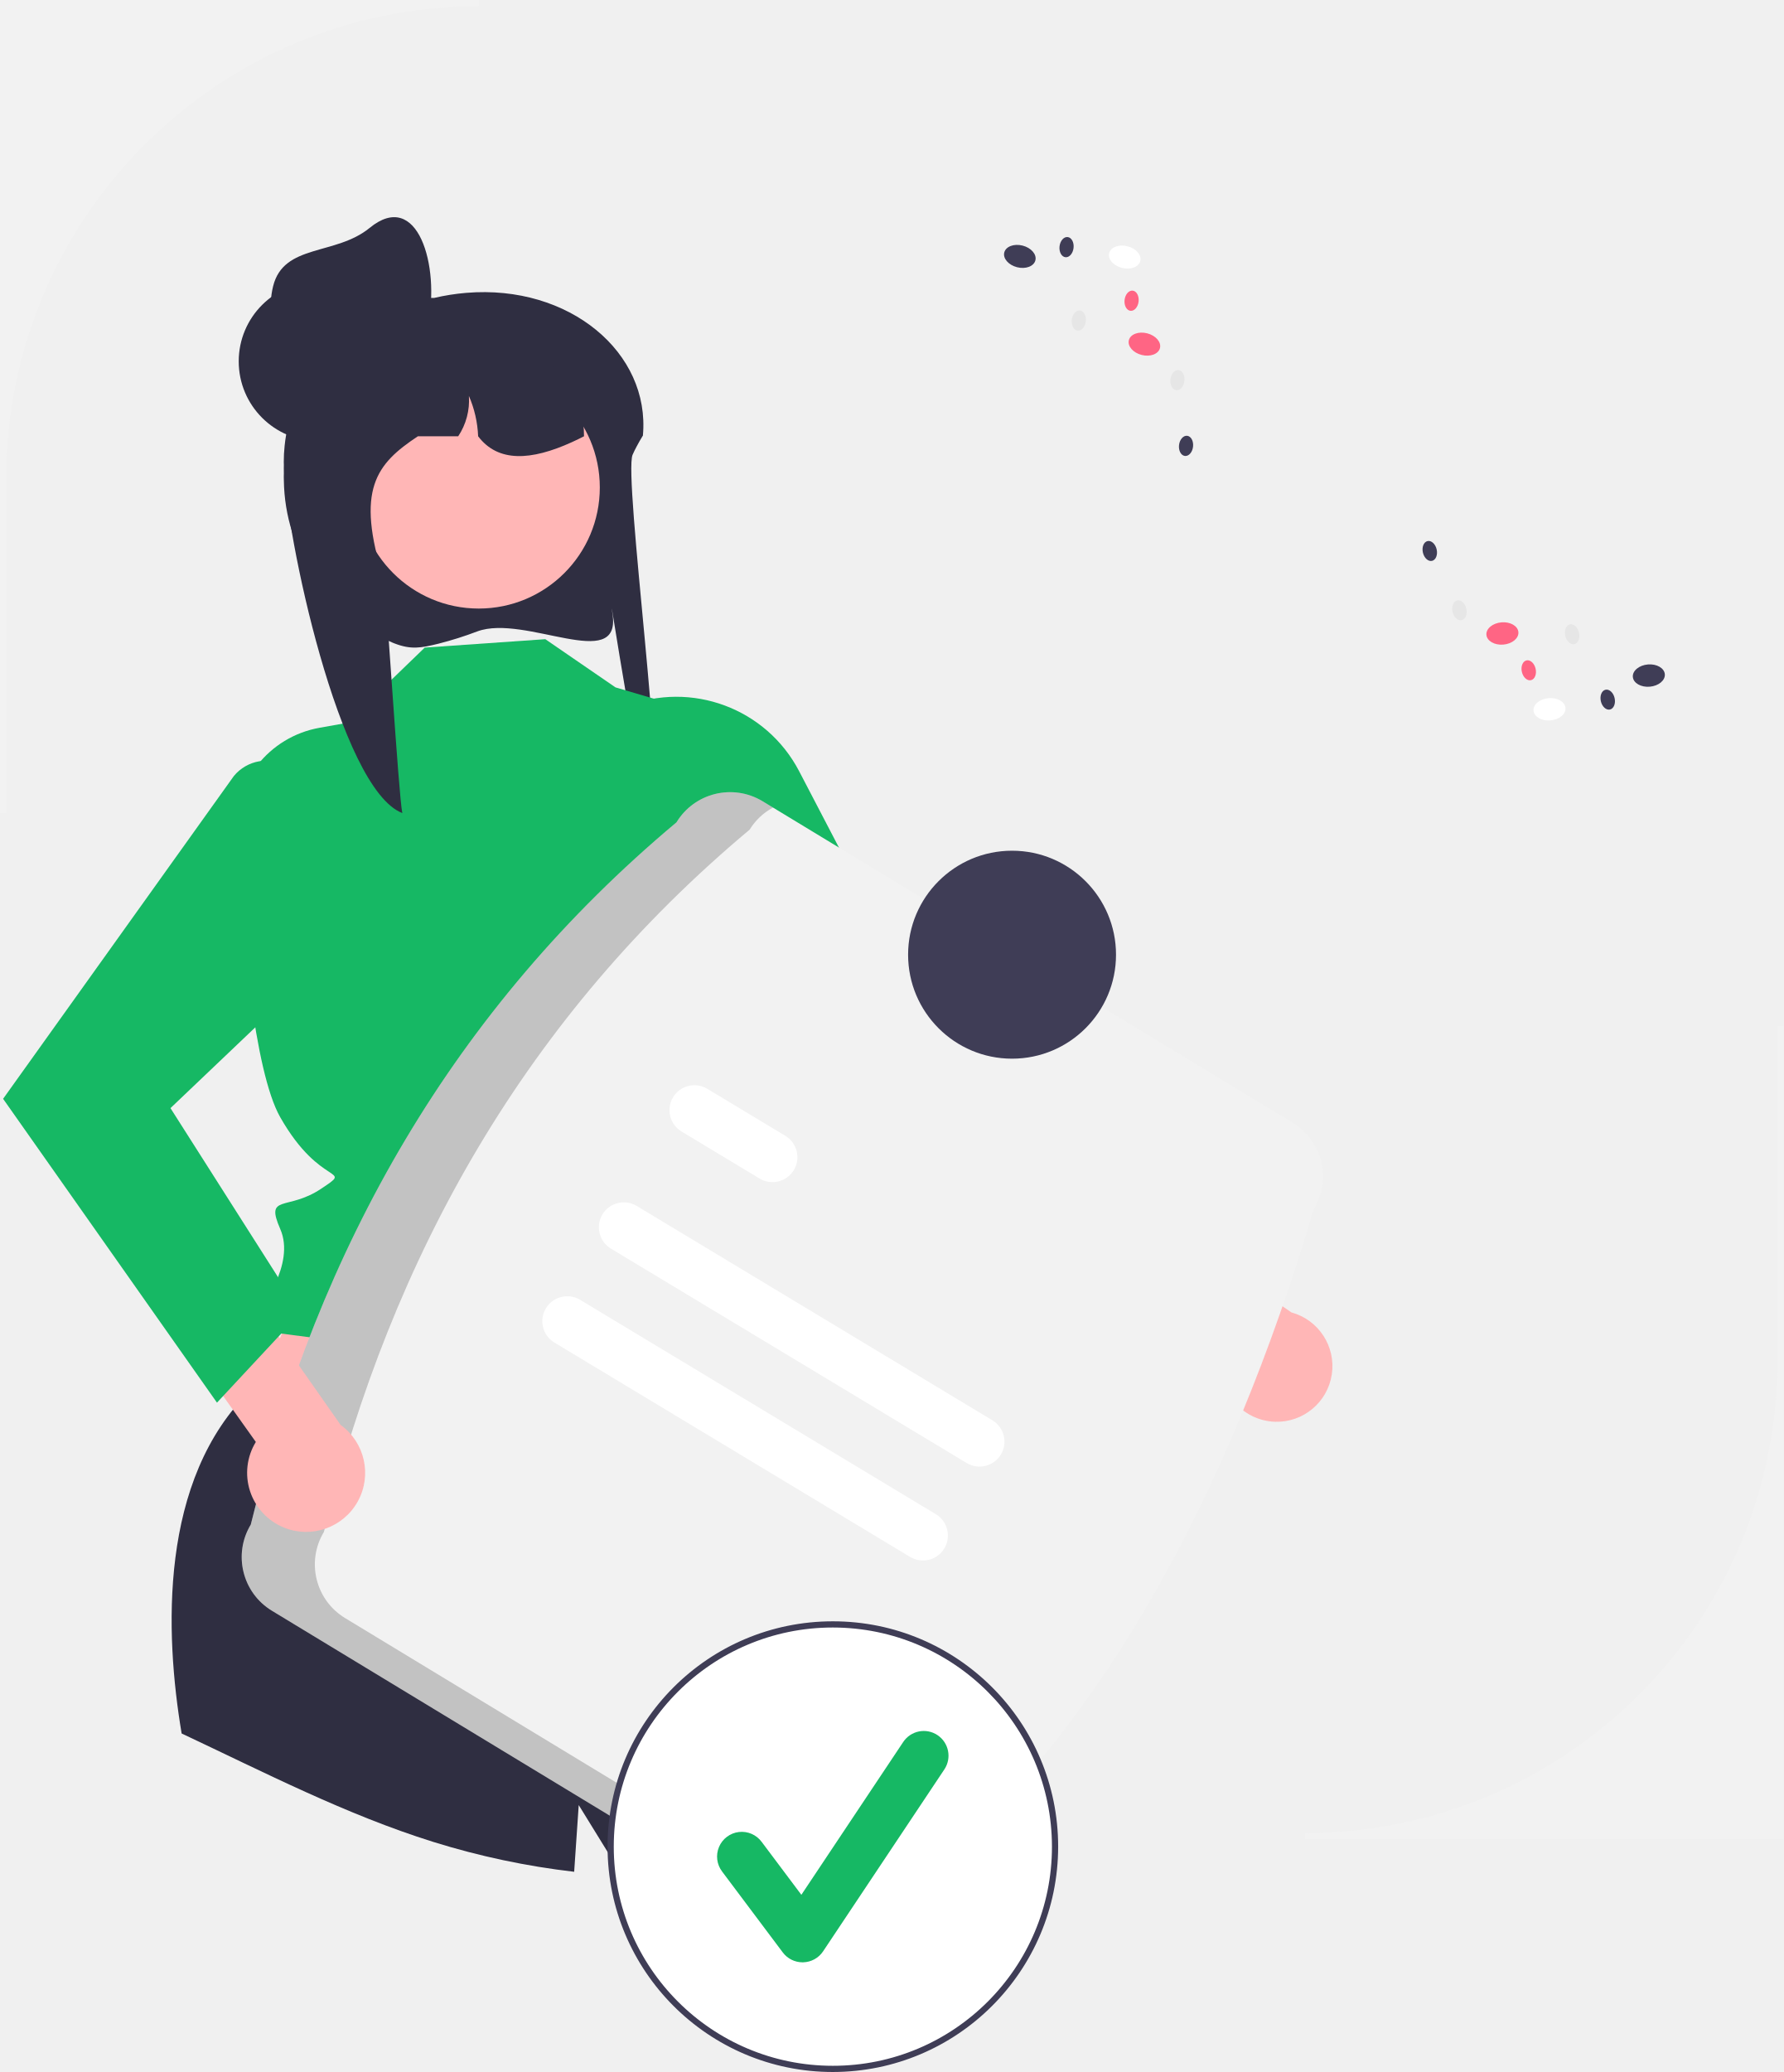
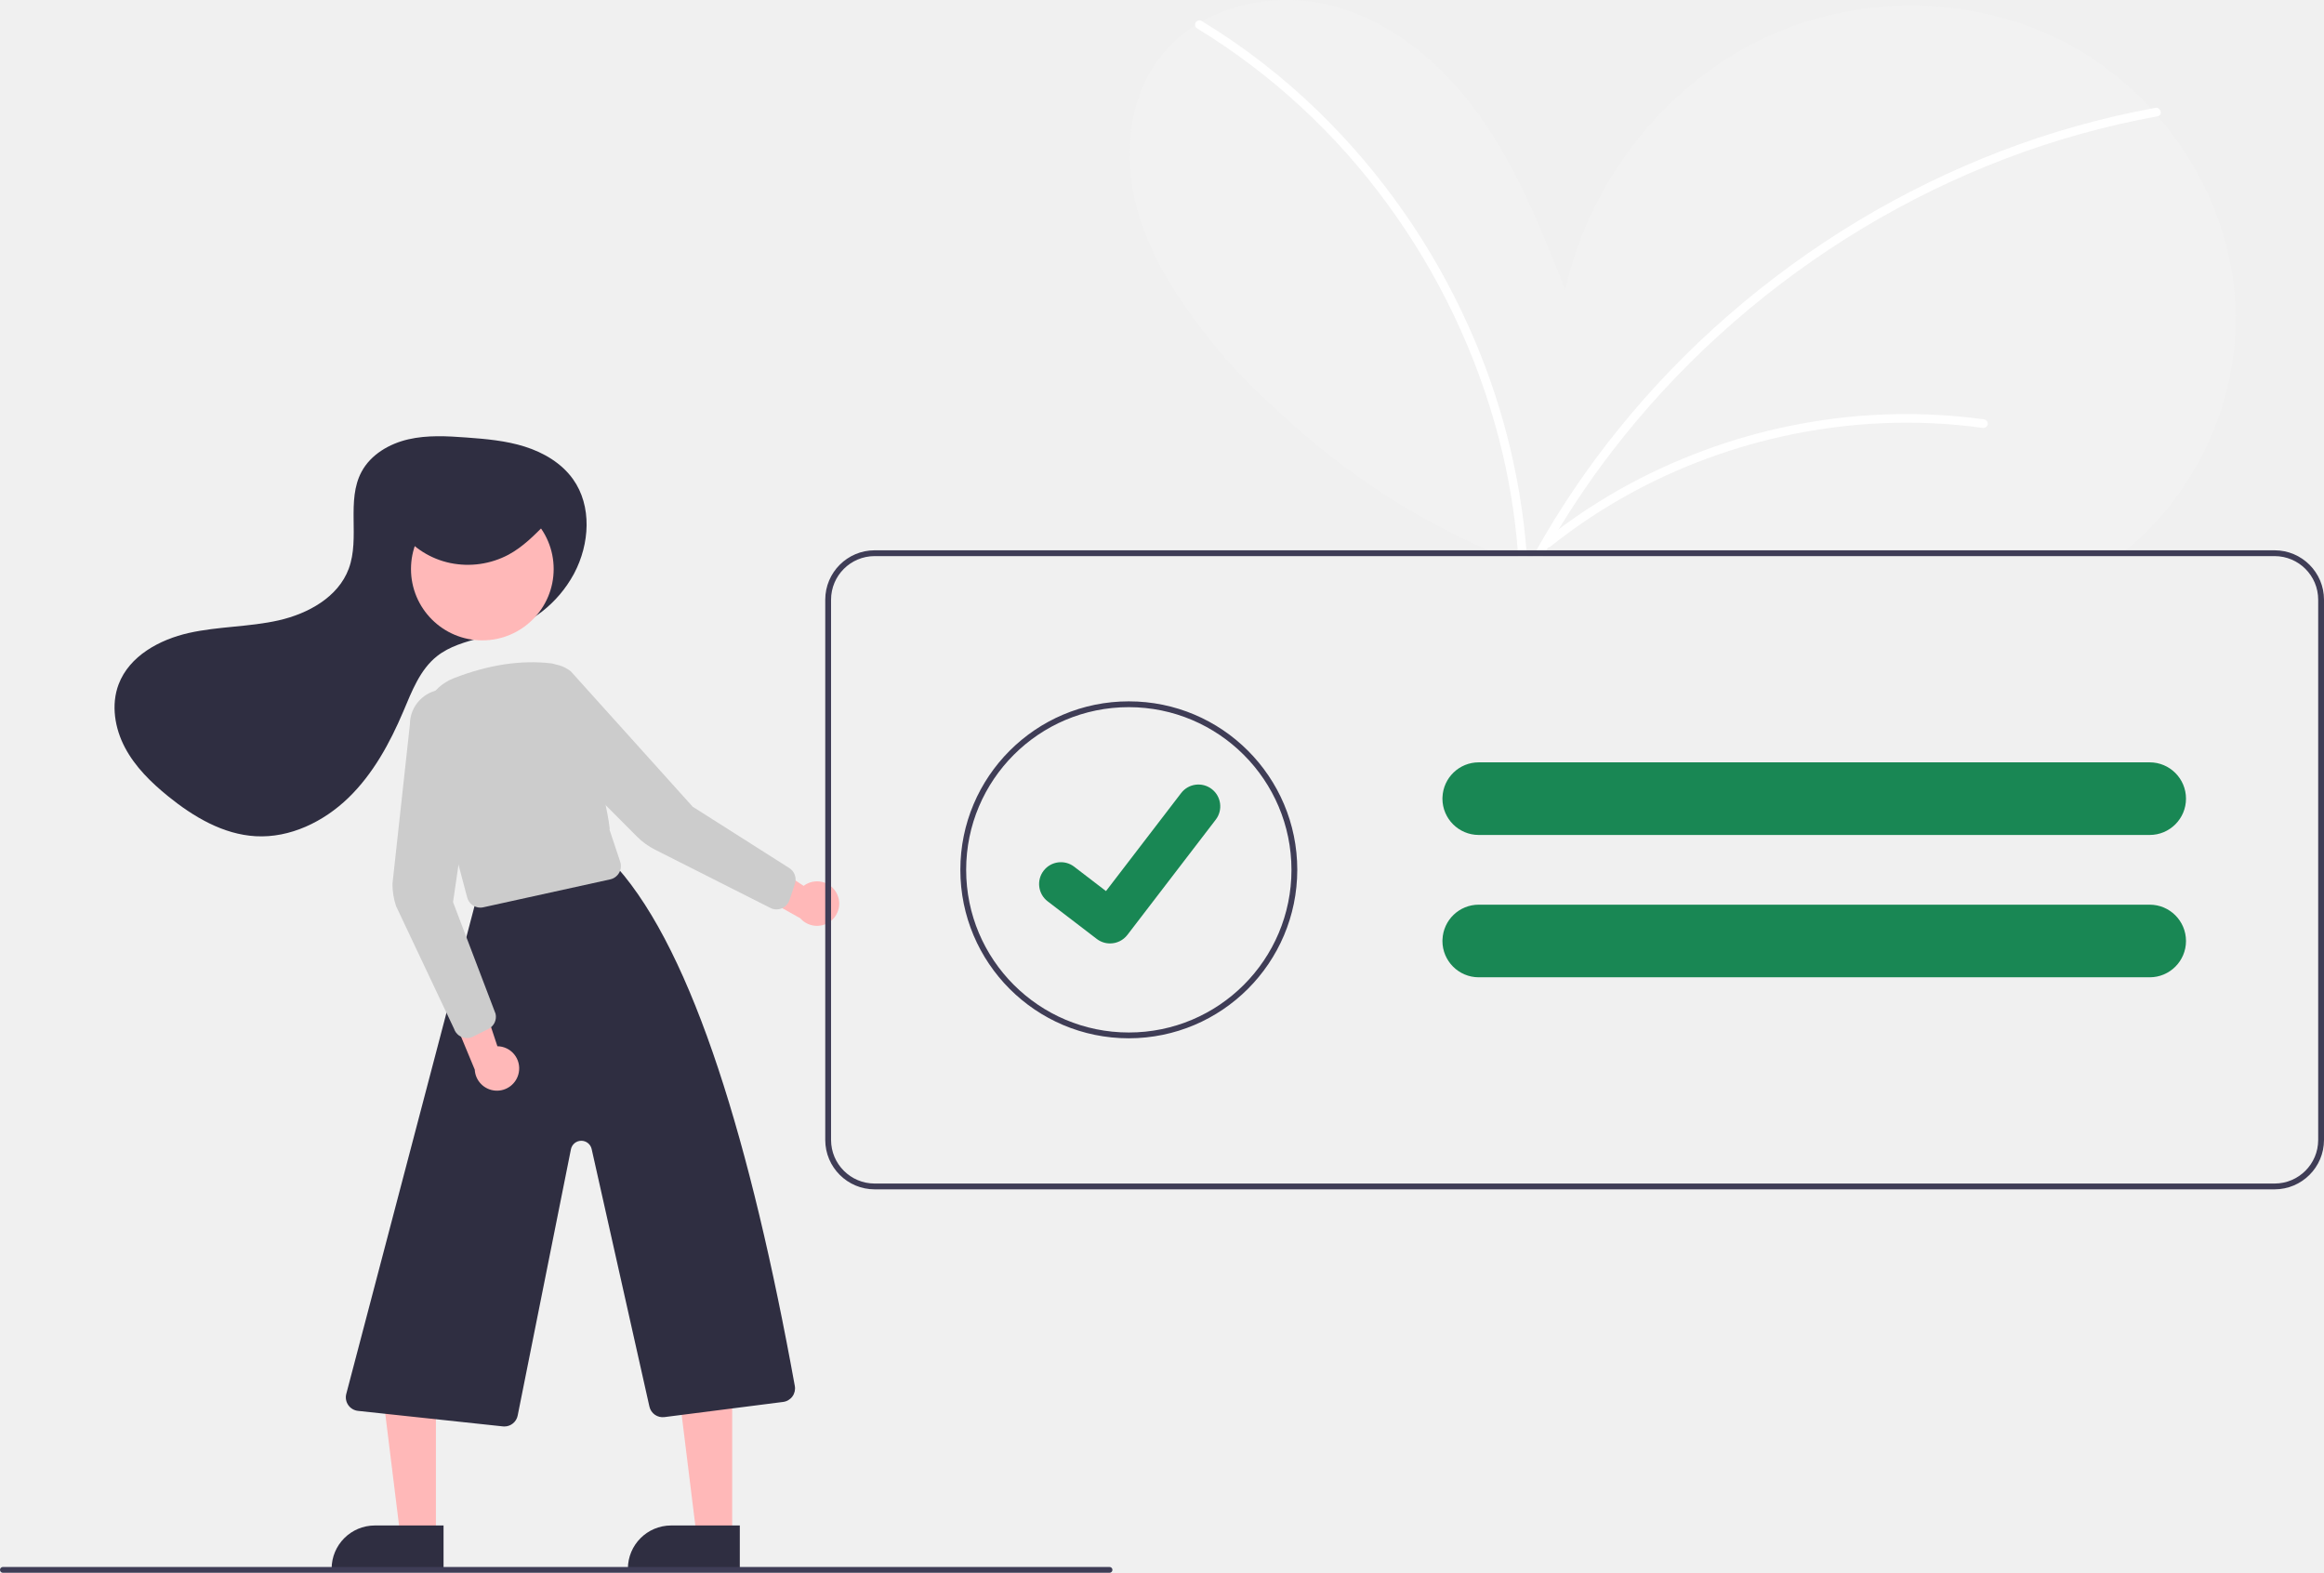
- <svg xmlns="http://www.w3.org/2000/svg" width="575.455" height="668.319" viewBox="0 0 575.455 668.319" role="img" artist="Katerina Limpitsouni" source="https://undraw.co/">
-   <path d="M887.728,709.088H733.272v-2h0A152.455,152.455,0,0,0,885.728,554.633V446.841h2Z" transform="translate(-312.2725 -115.8407)" fill="#f2f2f2" />
-   <path d="M466.29,319.488a114.228,114.228,0,0,1-12.558,3.971c-5.626,1.371-8.802,2.007-14.231-.101-.191-.074-.373-.147-.544-.219a57.679,57.679,0,0,1-35.105-52.299c-.027-.384-.027-.787-.027-1.18a56.192,56.192,0,0,1,.271-5.675,57.37,57.37,0,0,1,1.23-7.633l-.054-.01c-4.396-4.495-6.087-10.653-5.527-16.84A27.832,27.832,0,0,1,412.318,218.689a44.032,44.032,0,0,1,18.281-6.453,46.326,46.326,0,0,1,5.255-.305h16.499a71.282,71.282,0,0,1,10.357-1.633h.027c33.205-2.754,59.391,19.259,56.949,46.043-.018.03-.045.059-.063.089-.706,1.151-1.33,2.243-1.881,3.285-.534.974-.986,1.908-1.375,2.793-3.03,6.846,11.37,113.061,6.205,114.674-2.94.915-14.789-78.123-12.663-63.093C512.585,332.946,481.587,313.833,466.29,319.488Z" transform="translate(-312.2725 -115.8407)" fill="#2f2e41" />
-   <polygon points="204.039 395.654 250.068 493.714 73.005 475.781 109.966 381.645 204.039 395.654" fill="#ffb6b6" />
-   <path d="M608.711,708.101a257.909,257.909,0,0,1-95.64,12.81l-14.09-22.85s-.59,8.51-1.47,21.52a248.821,248.821,0,0,1-45.47-9.64c-28.11-8.79-54.46-22.41-81.17-34.97-5.41-32.25-7.44-81.98,22.47-110.93l160.99,29.5s25.83,19.32,18.92,26.24c-6.91,6.91-7.98,5.84-3.44,10.38,4.54,4.54,14.35,10.61,14.45,14.58C584.301,646.291,595.311,674.401,608.711,708.101Z" transform="translate(-312.2725 -115.8407)" fill="#2f2e41" />
-   <path d="M488.199,322.007l-38.895,2.714L424.165,349.013l-8.804,1.571A32.825,32.825,0,0,0,388.355,384.83c1.811,30.683,5.866,76.528,14.341,91.402,13.141,23.063,23.996,15.827,13.141,23.063s-18.142,1.55-13.141,12.986-6.758,26.105-6.758,26.105l-4.681,4.681,4.965,2.035L554.417,565.686s-13.679-61.502-5.124-76.61,29.296-60.777,10.785-78.646l-18.1-63.694-31.134-9.182Z" transform="translate(-312.2725 -115.8407)" fill="#16b864" />
-   <path d="M723.647,574.429A17.981,17.981,0,0,1,706.566,553.024L632.36,502.768l8.854-23.943L728.914,539.159a17.956,17.956,0,0,1-5.267,35.27Z" transform="translate(-312.2725 -115.8407)" fill="#ffb6b6" />
-   <path d="M514.05,343.728l-10.783,4.27,57.522,112.344,119.079,81.168,17.165-29.011-90.644-78.294-36.29-69.598A44.665,44.665,0,0,0,514.05,343.728Z" transform="translate(-312.2725 -115.8407)" fill="#16b864" />
-   <circle cx="154.455" cy="157.231" r="39.056" fill="#ffb6b6" />
-   <path d="M500.69,256.556c-.651.344-1.293.66-1.945.977-.678.326-1.357.651-2.044.959-13.07,5.925-23.717,6.585-30.175-1.936a36.169,36.169,0,0,0-2.976-13.007,20.903,20.903,0,0,1-3.446,13.007H447.097c-13.396,8.891-20.27,17.059-10.972,46.248.606,1.918,4.758,70.047,5.943,75.284-20.279-7.779-37.773-90.371-38.216-112.134-.027-.353-.027-.724-.027-1.085a47.554,47.554,0,0,1,.271-5.219,48.861,48.861,0,0,1,1.23-7.019l-.054-.009a18.331,18.331,0,0,1-5.527-15.486,44.664,44.664,0,0,1,12.41-11.126,79.196,79.196,0,0,1,13.586-5.102c.118-.027.217-.054.335-.081,1.429-.389,2.894-.742,4.36-1.049a81.869,81.869,0,0,1,9.145-1.384c.226-.009.443-.027.642-.027a6.853,6.853,0,0,1,3.491.959c.009,0,.009.009.027.009a6.89,6.89,0,0,1,3.356,5.861h14.491c.534,0,1.067.018,1.601.045,20.18.805,36.398,9.434,37.438,29.271C500.672,255.199,500.69,255.868,500.69,256.556Z" transform="translate(-312.2725 -115.8407)" fill="#2f2e41" />
-   <circle cx="102.747" cy="116.555" r="25.73" fill="#2f2e41" />
-   <path d="M450.344,220.495c-2.923,13.906-17.345,22.224-31.142,18.821a25.73,25.73,0,0,1-18.821-31.142c3.402-13.797,20.147-9.82,31.142-18.821C447.077,176.618,454.287,201.741,450.344,220.495Z" transform="translate(-312.2725 -115.8407)" fill="#2f2e41" />
-   <path d="M393.176,607.597c21.929-89.427,65.38-166.292,137.341-226.514a20.246,20.246,0,0,1,27.777-6.808L729.362,477.998a20.246,20.246,0,0,1,6.807,27.777c-27.466,91.762-68.605,171.388-137.341,226.514a20.245,20.245,0,0,1-27.777,6.808L399.984,635.374A20.246,20.246,0,0,1,393.176,607.597Z" transform="translate(-312.2725 -115.8407)" fill="#f2f2f2" />
-   <path d="M423.582,637.735a20.245,20.245,0,0,1-6.808-27.777c21.929-89.428,65.38-166.292,137.341-226.514a19.984,19.984,0,0,1,7.546-7.128l-3.366-2.041a20.246,20.246,0,0,0-27.777,6.807C458.556,441.305,415.105,518.169,393.176,607.597a20.245,20.245,0,0,0,6.808,27.777L571.052,739.097a20.156,20.156,0,0,0,20.232.32Z" transform="translate(-312.2725 -115.8407)" opacity="0.2" style="isolation:isolate" />
-   <path d="M624.201,587.772l-114.829-69.189a8.044,8.044,0,0,1,8.303-13.78l114.829,69.189a8.044,8.044,0,0,1-8.303,13.779Z" transform="translate(-312.2725 -115.8407)" fill="#fff" />
-   <path d="M557.401,496.021l-25.262-15.222a8.044,8.044,0,0,1,8.259-13.806l.043.026,25.262,15.222a8.044,8.044,0,0,1-8.303,13.779Z" transform="translate(-312.2725 -115.8407)" fill="#fff" />
-   <path d="M605.951,618.061l-114.829-69.189a8.044,8.044,0,0,1,8.286-13.79l.016.01,114.829,69.189a8.044,8.044,0,0,1-8.303,13.779Z" transform="translate(-312.2725 -115.8407)" fill="#fff" />
-   <circle cx="326.511" cy="307.935" r="33.539" fill="#3f3d56" />
-   <circle cx="268.698" cy="595.633" r="71.685" fill="#fff" />
-   <path d="M580.971,784.159a72.685,72.685,0,1,1,72.685-72.686A72.768,72.768,0,0,1,580.971,784.159Zm0-143.37a70.685,70.685,0,1,0,70.685,70.685A70.765,70.765,0,0,0,580.971,640.789Z" transform="translate(-312.2725 -115.8407)" fill="#3f3d56" />
-   <path d="M571.191,748.783a7.972,7.972,0,0,1-6.379-3.19L545.256,719.516a7.974,7.974,0,1,1,12.758-9.568l12.795,17.058,32.862-49.292a7.974,7.974,0,1,1,13.27,8.847L577.827,745.232a7.977,7.977,0,0,1-6.414,3.548C571.339,748.781,571.265,748.783,571.191,748.783Z" transform="translate(-312.2725 -115.8407)" fill="#16b864" />
-   <ellipse cx="812.172" cy="344.619" rx="5.177" ry="3.601" transform="translate(-338.6792 -45.39552) rotate(-4.88719)" fill="#fff" />
-   <ellipse cx="844.222" cy="333.746" rx="5.177" ry="3.601" transform="translate(-337.6364 -42.70455) rotate(-4.88719)" fill="#3f3d56" />
-   <ellipse cx="796.979" cy="320.166" rx="5.177" ry="3.601" transform="translate(-336.6512 -46.77873) rotate(-4.88719)" fill="#ff6584" />
-   <ellipse cx="783.121" cy="312.684" rx="2.276" ry="3.272" transform="translate(-361.93 64.44338) rotate(-12.7322)" fill="#e6e6e6" />
-   <ellipse cx="773.549" cy="293.556" rx="2.276" ry="3.272" transform="translate(-357.9496 61.86343) rotate(-12.7322)" fill="#3f3d56" />
-   <ellipse cx="819.473" cy="320.419" rx="2.276" ry="3.272" transform="translate(-362.7407 72.64536) rotate(-12.7322)" fill="#e6e6e6" />
-   <ellipse cx="805.474" cy="332.04" rx="2.276" ry="3.272" transform="translate(-365.6462 69.84586) rotate(-12.7322)" fill="#ff6584" />
-   <ellipse cx="830.959" cy="341.505" rx="2.276" ry="3.272" transform="translate(-367.1057 75.69535) rotate(-12.7322)" fill="#3f3d56" />
-   <ellipse cx="675.135" cy="198.762" rx="3.601" ry="5.177" transform="translate(4.33932 688.5405) rotate(-75.77932)" fill="#fff" />
-   <ellipse cx="641.291" cy="198.544" rx="3.601" ry="5.177" transform="translate(-20.9789 655.5694) rotate(-75.77932)" fill="#3f3d56" />
-   <ellipse cx="681.486" cy="226.84" rx="3.601" ry="5.177" transform="translate(-18.0879 715.8777) rotate(-75.77932)" fill="#ff6584" />
-   <ellipse cx="692.131" cy="238.447" rx="3.272" ry="2.276" transform="translate(66.02744 783.9782) rotate(-83.62433)" fill="#e6e6e6" />
-   <ellipse cx="694.914" cy="259.655" rx="3.272" ry="2.276" transform="translate(47.42466 805.5966) rotate(-83.62433)" fill="#3f3d56" />
-   <ellipse cx="660.314" cy="219.239" rx="3.272" ry="2.276" transform="translate(56.83259 735.2825) rotate(-83.62433)" fill="#e6e6e6" />
-   <ellipse cx="677.346" cy="212.841" rx="3.272" ry="2.276" transform="translate(78.33185 746.5209) rotate(-83.62433)" fill="#ff6584" />
-   <ellipse cx="656.363" cy="195.554" rx="3.272" ry="2.276" transform="translate(76.85916 710.3015) rotate(-83.62433)" fill="#3f3d56" />
-   <path d="M314.272,378.088h-2V115.841H466.728v2h-0A152.455,152.455,0,0,0,314.272,270.296Z" transform="translate(-312.2725 -115.8407)" fill="#f2f2f2" />
-   <path d="M403.842,608.544a19.072,19.072,0,0,1-9.035-27.606l-55.105-77.461L357.38,482.968l64.777,92.48a19.046,19.046,0,0,1-18.314,33.096Z" transform="translate(-312.2725 -115.8407)" fill="#ffb6b6" />
-   <path d="M405.109,363.073h0a13.6,13.6,0,0,0-17.382,3.06L313.272,470.262l69,98,27-29-42-66,55.818-53.145A44.665,44.665,0,0,0,405.109,363.073Z" transform="translate(-312.2725 -115.8407)" fill="#16b864" />
+ <svg xmlns="http://www.w3.org/2000/svg" width="800.122" height="541.445" viewBox="0 0 800.122 541.445" role="img" artist="Katerina Limpitsouni" source="https://undraw.co/">
+   <path d="M931.831,368.723c-.84.69-1.68,1.35-2.54,2H717.151q-2.37-.975-4.72-2a249.807,249.807,0,0,1-61.87-38.52c-12.37-10.48-23.75-21.3-32-31.44-11.51-14.15-22.11-29.57-27.04-47.14-4.92-17.57-3.45-37.71,7.54-52.28a46.795,46.795,0,0,1,12.35-11.31c.79-.5,1.59-.98,2.41-1.43,13.18-7.4,29.81-9.2,44.65-5.37,21.25,5.49,38.91,20.82,51.51,38.8,12.6,17.97,20.78,38.61,28.84,59.02,8.18-36.43,32.95-69.06,66.41-85.65,33.45-16.59,75.01-16.39,107.75,1.58a108.292,108.292,0,0,1,27.55,21.7c.79.85,1.56,1.72,2.32,2.6,15.97,18.49,25.96,42.17,26.78,66.59C970.681,317.333,956.101,348.933,931.831,368.723Z" transform="translate(-199.939 -179.2774)" fill="#f2f2f2" />
+   <path d="M725.631,370.723h-3c-.04-.67-.09-1.33-.15-2a224.18,224.18,0,0,0-6.56-38.74,238.817,238.817,0,0,0-38.31-80.46,228.6,228.6,0,0,0-65.5-60.46,1.42,1.42,0,0,1-.7-1.03,1.496,1.496,0,0,1,2.21-1.56,2.256,2.256,0,0,1,.2.13,226.457,226.457,0,0,1,40.12,31.12,240.898,240.898,0,0,1,51.71,74.13,233.592,233.592,0,0,1,19.82,76.87C725.531,369.393,725.581,370.063,725.631,370.723Z" transform="translate(-199.939 -179.2774)" fill="#fff" />
+   <path d="M942.851,219.283a.184.184,0,0,1-.07.02c-2.19.4-4.39.82-6.57,1.27a296.839,296.839,0,0,0-52.33,15.89,308.808,308.808,0,0,0-48.5,25,313.784,313.784,0,0,0-43.45,33.08,307.525,307.525,0,0,0-36.99,40.12,297.483,297.483,0,0,0-22.61,34.06c-.38.66-.75,1.33-1.12,2h-3.43c.36-.67.73-1.34,1.11-2a299.923,299.923,0,0,1,27.98-41.33,310.84,310.84,0,0,1,38.31-39.75,317.84,317.84,0,0,1,44.38-32.28,311.853,311.853,0,0,1,49.52-24.16,297.104,297.104,0,0,1,51.45-14.52c.49-.09.97-.18,1.46-.27C943.861,216.073,944.661,218.893,942.851,219.283Z" transform="translate(-199.939 -179.2774)" fill="#fff" />
+   <path d="M397.619,376.668c5.335-10.071,6.215-23.187-.418-32.454-3.949-5.516-10.114-9.137-16.583-11.18s-13.294-2.643-20.059-3.139c-6.697-.491-13.514-.885-20.056.63s-12.879,5.215-16.066,11.126c-5.384,9.985-.479,22.789-4.434,33.422-3.629,9.758-13.957,15.462-24.11,17.765s-20.75,2.057-30.908,4.337-20.504,7.932-24.197,17.665c-2.671,7.039-1.344,15.146,2.175,21.802s9.031,12.043,14.881,16.781c8.728,7.068,18.939,13.122,30.153,13.735,11.816.646,23.37-4.979,31.875-13.208s14.295-18.862,18.921-29.755c2.935-6.91,5.707-14.347,11.588-19.013,4.321-3.429,9.818-4.931,15.148-6.352l6.036-1.609a41.441,41.441,0,0,0,25.894-20.253Q397.539,376.819,397.619,376.668Z" transform="translate(-199.939 -179.2774)" fill="#2f2e41" />
+   <polygon points="150.079 528.665 137.82 528.665 131.987 481.377 150.082 481.377 150.079 528.665" fill="#ffb8b8" />
+   <path d="M129.062,525.162h23.644a0,0,0,0,1,0,0v14.887a0,0,0,0,1,0,0H114.176a0,0,0,0,1,0,0v0A14.887,14.887,0,0,1,129.062,525.162Z" fill="#2f2e41" />
+   <polygon points="252.079 528.665 239.82 528.665 233.987 481.377 252.082 481.377 252.079 528.665" fill="#ffb8b8" />
+   <path d="M231.062,525.162h23.644a0,0,0,0,1,0,0v14.887a0,0,0,0,1,0,0H216.176a0,0,0,0,1,0,0v0A14.887,14.887,0,0,1,231.062,525.162Z" fill="#2f2e41" />
+   <path d="M373.585,670.357a4.834,4.834,0,0,1-.512-.027l-49.877-5.344a4.691,4.691,0,0,1-4.063-5.751l44.162-167.97A4.718,4.718,0,0,1,366.84,487.772l40.968-11.42a4.722,4.722,0,0,1,4.549,1.482c26.34,29.71,46.19,95.571,61.227,178.585a4.692,4.692,0,0,1-4.022,5.49l-40.868,5.218a4.678,4.678,0,0,1-5.171-3.627l-19.884-88.648a3.648,3.648,0,0,0-7.137.082l-18.33,91.651A4.666,4.666,0,0,1,373.585,670.357Z" transform="translate(-199.939 -179.2774)" fill="#2f2e41" />
+   <circle cx="166.059" cy="195.894" r="24.561" fill="#ffb8b8" />
+   <path d="M365.312,491.737a4.681,4.681,0,0,1-4.521-3.485L346.015,432.742a16.778,16.778,0,0,1,10.11-19.965c11.894-4.643,23.226-6.365,33.68-5.121h0c9.292,1.107,20.755,56.118,19.996,57.292l3.667,11a4.691,4.691,0,0,1-3.442,6.065l-43.695,9.612A4.732,4.732,0,0,1,365.312,491.737Z" transform="translate(-199.939 -179.2774)" fill="#ccc" />
+   <path d="M378.554,548.504a7.61,7.61,0,0,0-7.368-9.049l-8.513-25.67-8.701,11.037,9.418,22.685a7.652,7.652,0,0,0,15.164.998Z" transform="translate(-199.939 -179.2774)" fill="#ffb8b8" />
+   <path d="M488.002,486.811a7.61,7.61,0,0,0-11.385-2.562L454.061,469.328l-.021,14.054,21.422,12.015a7.652,7.652,0,0,0,12.539-8.586Z" transform="translate(-199.939 -179.2774)" fill="#ffb8b8" />
+   <path d="M360.707,536.644a4.69,4.69,0,0,1-4.454-3.218l-19.957-42.216a24.399,24.399,0,0,1-1.235-7.669l6-54.871a12.059,12.059,0,0,1,24.03-1.456l-9.18,62.631,14.649,38.44a4.681,4.681,0,0,1-2.478,5.225l-5.278,2.639A4.685,4.685,0,0,1,360.707,536.644Z" transform="translate(-199.939 -179.2774)" fill="#ccc" />
+   <path d="M467.291,492.354a4.681,4.681,0,0,1-2.115-.504l-39.688-20.047a24.368,24.368,0,0,1-6.289-4.56l-38.737-38.862a12.059,12.059,0,0,1,15.992-17.994l41.962,46.603,33.263,21.12a4.68,4.68,0,0,1,1.933,5.45l-1.875,5.596a4.692,4.692,0,0,1-4.447,3.199Z" transform="translate(-199.939 -179.2774)" fill="#ccc" />
+   <path d="M338.061,362.473a28.6,28.6,0,0,0,16.895,10.631,29.87,29.87,0,0,0,20.06-2.874c4.947-2.673,8.905-6.684,12.782-10.633,1.618-1.648,3.341-3.549,3.26-5.797-.126-3.484-4.314-5.388-7.909-6.148a56.435,56.435,0,0,0-35.033,3.94c-4.88,2.267-9.964,6.368-9.232,11.466" transform="translate(-199.939 -179.2774)" fill="#2f2e41" />
+   <path d="M983.061,368.723h-482a17.024,17.024,0,0,0-17,17v186a17.024,17.024,0,0,0,17,17h482a17.024,17.024,0,0,0,17-17v-186A17.024,17.024,0,0,0,983.061,368.723Zm15,203a15.018,15.018,0,0,1-15,15h-482a15.018,15.018,0,0,1-15-15v-186a15.018,15.018,0,0,1,15-15h482a15.018,15.018,0,0,1,15,15Z" transform="translate(-199.939 -179.2774)" fill="#3f3d56" />
+   <path d="M588.575,536.723a58,58,0,1,1,58-58A58.066,58.066,0,0,1,588.575,536.723Zm0-114a56,56,0,1,0,56,56A56.064,56.064,0,0,0,588.575,422.723Z" transform="translate(-199.939 -179.2774)" fill="#3f3d56" />
+   <path d="M940.047,441.723h-231a12.497,12.497,0,0,0-12.48,12.01,4.011,4.011,0,0,0-.02.49,12.518,12.518,0,0,0,12.5,12.5h231a12.5,12.5,0,0,0,0-25Z" transform="translate(-199.939 -179.2774)" fill="#198754" />
+   <path d="M940.047,490.723h-231a12.497,12.497,0,0,0-12.48,12.01,4.011,4.011,0,0,0-.02.49,12.518,12.518,0,0,0,12.5,12.5h231a12.5,12.5,0,0,0,0-25Z" transform="translate(-199.939 -179.2774)" fill="#198754" />
+   <path d="M582.104,504.064a7.46,7.46,0,0,1-4.489-1.491l-.08-.06-16.904-12.942a7.51,7.51,0,1,1,9.135-11.923l10.949,8.396,25.875-33.744a7.51,7.51,0,0,1,10.529-1.39l-.161.218.165-.215a7.518,7.518,0,0,1,1.39,10.529L588.079,501.134A7.513,7.513,0,0,1,582.104,504.064Z" transform="translate(-199.939 -179.2774)" fill="#198754" />
+   <path d="M581.939,720.723h-381a1,1,0,0,1,0-2h381a1,1,0,0,1,0,2Z" transform="translate(-199.939 -179.2774)" fill="#3f3d56" />
+   <path d="M883.197,323.672a198.228,198.228,0,0,0-62.845,1.417,202.342,202.342,0,0,0-59.173,20.688,195.2,195.2,0,0,0-29.529,19.509c-1.508,1.205.627,3.315,2.121,2.121a193.808,193.808,0,0,1,53.787-30.236,199.647,199.647,0,0,1,60.064-12.185,191.075,191.075,0,0,1,34.777,1.578,1.554,1.554,0,0,0,1.845-1.048,1.509,1.509,0,0,0-1.048-1.845Z" transform="translate(-199.939 -179.2774)" fill="#fff" />
</svg>
